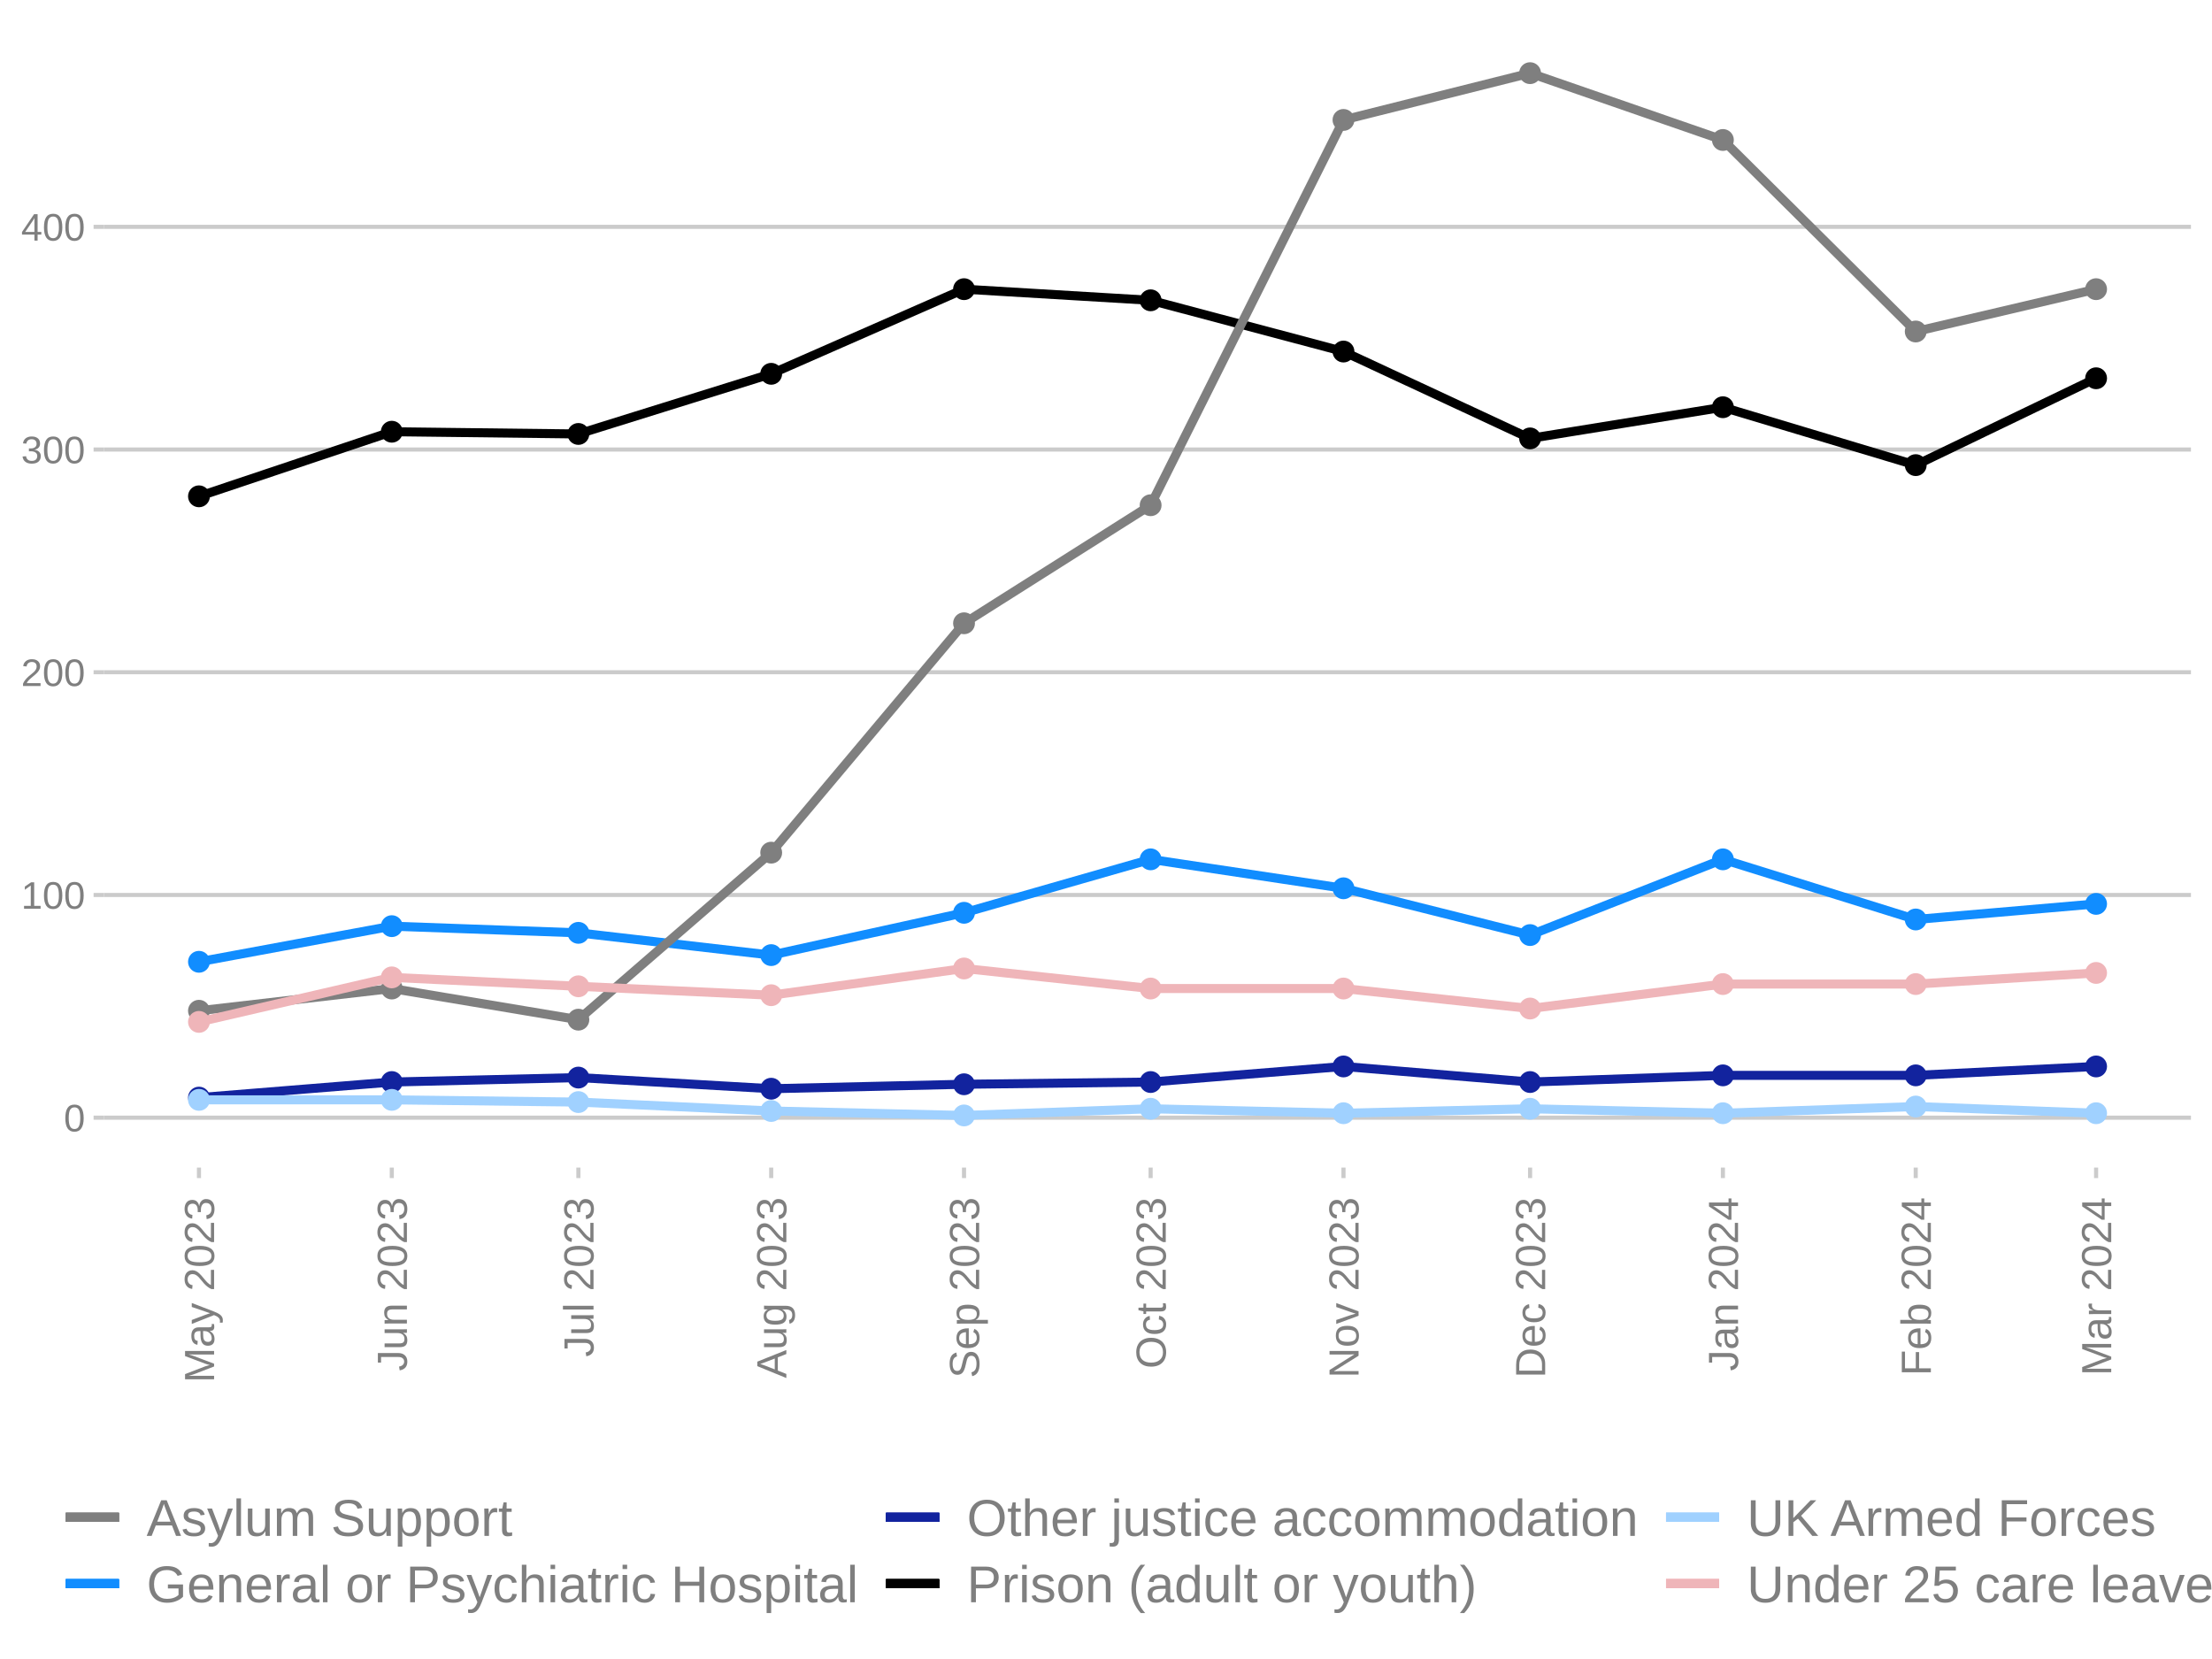
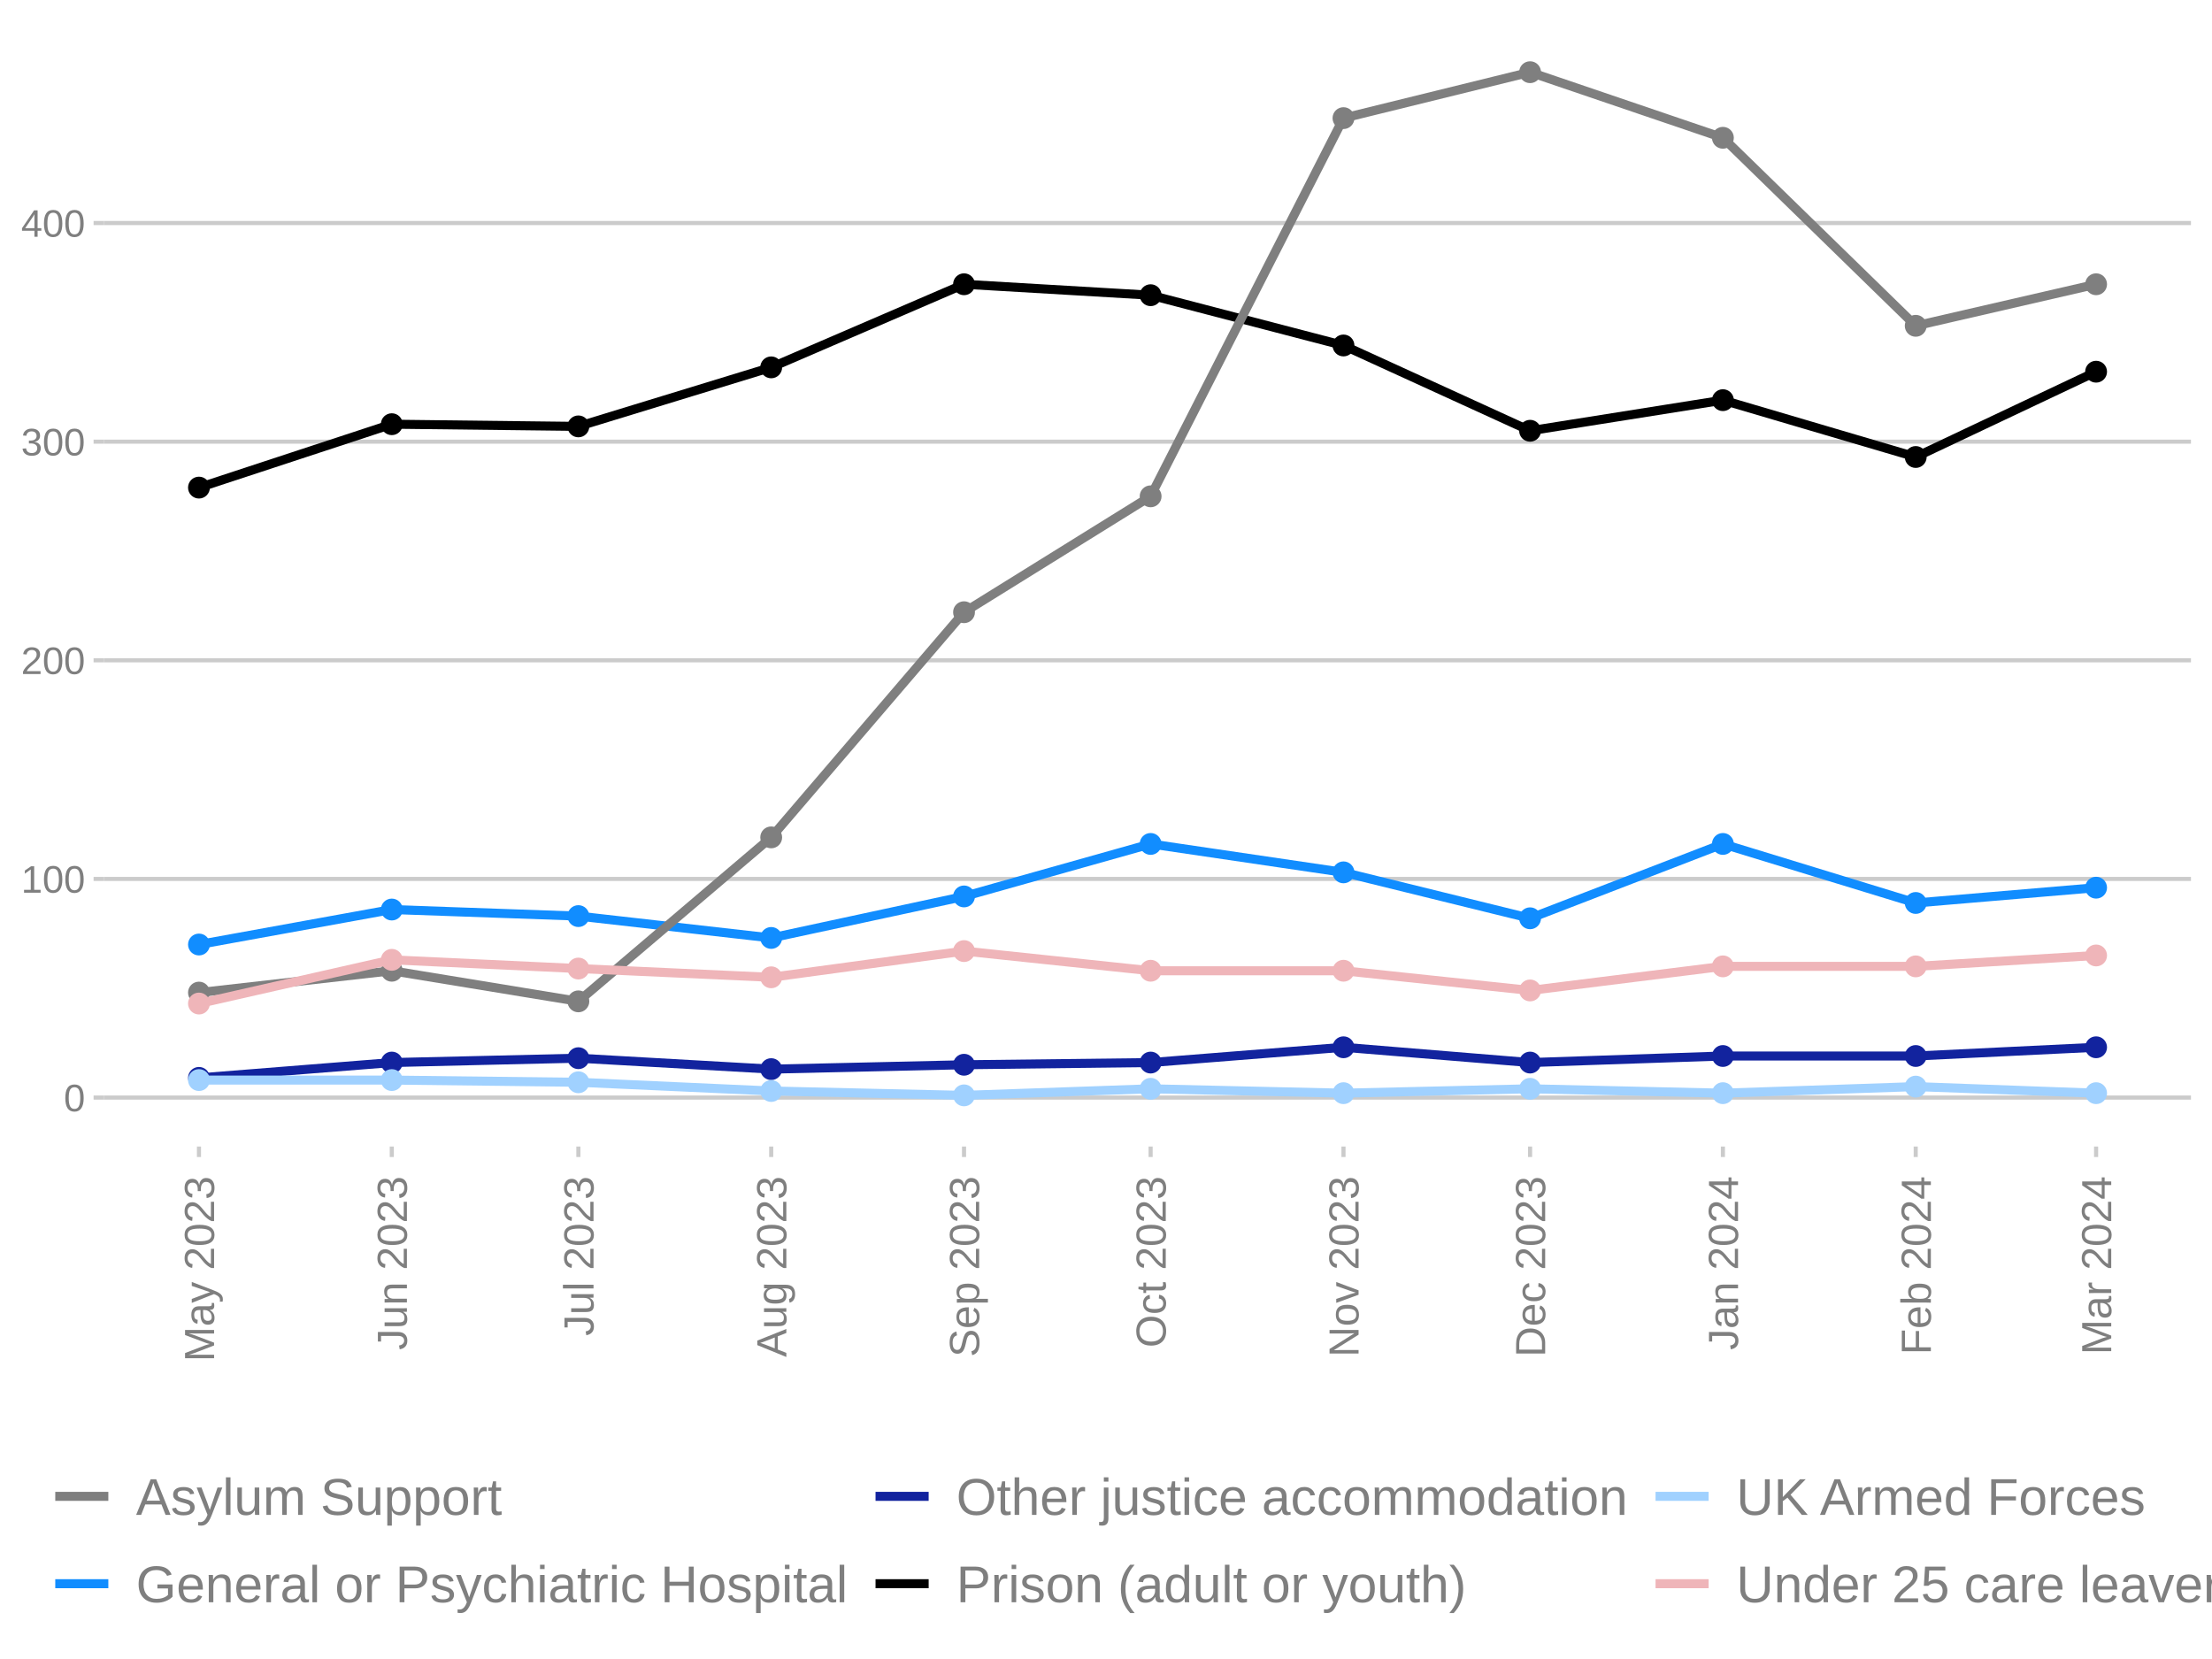
<svg xmlns="http://www.w3.org/2000/svg" class="svglite" width="576.00pt" height="432.00pt" viewBox="0 0 576.00 432.00">
  <defs>
    <style type="text/css">
    .svglite line, .svglite polyline, .svglite polygon, .svglite path, .svglite rect, .svglite circle {
      fill: none;
      stroke: #000000;
      stroke-linecap: round;
      stroke-linejoin: round;
      stroke-miterlimit: 10.00;
    }
    .svglite text {
      white-space: pre;
    }
  </style>
  </defs>
  <rect width="100%" height="100%" style="stroke: none; fill: #FFFFFF;" />
  <defs>
    <clipPath id="cpMC4wMHw1NzYuMDB8MC4wMHw0MzIuMDA=">
      <rect x="0.00" y="0.00" width="576.00" height="432.00" />
    </clipPath>
  </defs>
  <g clip-path="url(#cpMC4wMHw1NzYuMDB8MC4wMHw0MzIuMDA=)">
    <rect x="0.00" y="0.00" width="576.00" height="432.00" style="stroke-width: 1.07; stroke: #FFFFFF; fill: #FFFFFF;" />
  </g>
  <defs>
-     <clipPath id="cpMjcuMTF8NTcwLjUyfDUuNDh8MzA0LjAz">
-       <rect x="27.11" y="5.48" width="543.41" height="298.55" />
+     <clipPath id="cpMjcuMTF8NTcwLjUyfDUuNDh8Mjk4LjU1">
+       <rect x="27.11" y="5.48" width="543.41" height="293.07" />
    </clipPath>
  </defs>
-   <g clip-path="url(#cpMjcuMTF8NTcwLjUyfDUuNDh8MzA0LjAz)">
-     <polyline points="27.11,291.04 570.52,291.04 " style="stroke-width: 1.07; stroke: #CBCBCB; stroke-linecap: butt;" />
-     <polyline points="27.11,233.05 570.52,233.05 " style="stroke-width: 1.07; stroke: #CBCBCB; stroke-linecap: butt;" />
-     <polyline points="27.11,175.05 570.52,175.05 " style="stroke-width: 1.07; stroke: #CBCBCB; stroke-linecap: butt;" />
-     <polyline points="27.11,117.06 570.52,117.06 " style="stroke-width: 1.07; stroke: #CBCBCB; stroke-linecap: butt;" />
-     <polyline points="27.11,59.07 570.52,59.07 " style="stroke-width: 1.07; stroke: #CBCBCB; stroke-linecap: butt;" />
-     <polyline points="51.81,129.24 102.02,112.42 150.61,113.00 200.82,97.34 251.03,75.30 299.62,78.20 349.84,91.54 398.43,114.16 448.64,106.04 498.85,121.12 545.82,98.50 " style="stroke-width: 2.35; stroke-linecap: butt;" />
-     <circle cx="51.81" cy="129.24" r="2.49" style="stroke-width: 0.71; fill: #000000;" />
-     <circle cx="102.02" cy="112.42" r="2.49" style="stroke-width: 0.71; fill: #000000;" />
-     <circle cx="150.61" cy="113.00" r="2.49" style="stroke-width: 0.71; fill: #000000;" />
-     <circle cx="200.82" cy="97.34" r="2.49" style="stroke-width: 0.71; fill: #000000;" />
-     <circle cx="251.03" cy="75.30" r="2.49" style="stroke-width: 0.71; fill: #000000;" />
-     <circle cx="299.62" cy="78.20" r="2.49" style="stroke-width: 0.71; fill: #000000;" />
-     <circle cx="349.84" cy="91.54" r="2.49" style="stroke-width: 0.71; fill: #000000;" />
-     <circle cx="398.43" cy="114.16" r="2.49" style="stroke-width: 0.71; fill: #000000;" />
-     <circle cx="448.64" cy="106.04" r="2.49" style="stroke-width: 0.71; fill: #000000;" />
-     <circle cx="498.85" cy="121.12" r="2.49" style="stroke-width: 0.71; fill: #000000;" />
-     <circle cx="545.82" cy="98.50" r="2.49" style="stroke-width: 0.71; fill: #000000;" />
-     <polyline points="51.81,285.82 102.02,281.76 150.61,280.60 200.82,283.50 251.03,282.34 299.62,281.76 349.84,277.70 398.43,281.76 448.64,280.02 498.85,280.02 545.82,277.70 " style="stroke-width: 2.35; stroke: #12239E; stroke-linecap: butt;" />
-     <circle cx="51.81" cy="285.82" r="2.49" style="stroke-width: 0.71; stroke: #12239E; fill: #12239E;" />
-     <circle cx="102.02" cy="281.76" r="2.49" style="stroke-width: 0.71; stroke: #12239E; fill: #12239E;" />
-     <circle cx="150.61" cy="280.60" r="2.49" style="stroke-width: 0.71; stroke: #12239E; fill: #12239E;" />
-     <circle cx="200.82" cy="283.50" r="2.49" style="stroke-width: 0.71; stroke: #12239E; fill: #12239E;" />
-     <circle cx="251.03" cy="282.34" r="2.49" style="stroke-width: 0.71; stroke: #12239E; fill: #12239E;" />
-     <circle cx="299.62" cy="281.76" r="2.49" style="stroke-width: 0.71; stroke: #12239E; fill: #12239E;" />
-     <circle cx="349.84" cy="277.70" r="2.49" style="stroke-width: 0.71; stroke: #12239E; fill: #12239E;" />
-     <circle cx="398.43" cy="281.76" r="2.49" style="stroke-width: 0.71; stroke: #12239E; fill: #12239E;" />
-     <circle cx="448.64" cy="280.02" r="2.49" style="stroke-width: 0.71; stroke: #12239E; fill: #12239E;" />
-     <circle cx="498.85" cy="280.02" r="2.49" style="stroke-width: 0.71; stroke: #12239E; fill: #12239E;" />
-     <circle cx="545.82" cy="277.70" r="2.49" style="stroke-width: 0.71; stroke: #12239E; fill: #12239E;" />
-     <polyline points="51.81,250.45 102.02,241.17 150.61,242.91 200.82,248.71 251.03,237.69 299.62,223.77 349.84,231.31 398.43,243.49 448.64,223.77 498.85,239.43 545.82,235.37 " style="stroke-width: 2.35; stroke: #118DFF; stroke-linecap: butt;" />
-     <circle cx="51.81" cy="250.45" r="2.49" style="stroke-width: 0.71; stroke: #118DFF; fill: #118DFF;" />
-     <circle cx="102.02" cy="241.17" r="2.49" style="stroke-width: 0.71; stroke: #118DFF; fill: #118DFF;" />
-     <circle cx="150.61" cy="242.91" r="2.49" style="stroke-width: 0.71; stroke: #118DFF; fill: #118DFF;" />
-     <circle cx="200.82" cy="248.71" r="2.49" style="stroke-width: 0.71; stroke: #118DFF; fill: #118DFF;" />
-     <circle cx="251.03" cy="237.69" r="2.49" style="stroke-width: 0.71; stroke: #118DFF; fill: #118DFF;" />
-     <circle cx="299.62" cy="223.77" r="2.49" style="stroke-width: 0.71; stroke: #118DFF; fill: #118DFF;" />
-     <circle cx="349.84" cy="231.31" r="2.49" style="stroke-width: 0.71; stroke: #118DFF; fill: #118DFF;" />
-     <circle cx="398.43" cy="243.49" r="2.49" style="stroke-width: 0.71; stroke: #118DFF; fill: #118DFF;" />
-     <circle cx="448.64" cy="223.77" r="2.49" style="stroke-width: 0.71; stroke: #118DFF; fill: #118DFF;" />
-     <circle cx="498.85" cy="239.43" r="2.49" style="stroke-width: 0.71; stroke: #118DFF; fill: #118DFF;" />
-     <circle cx="545.82" cy="235.37" r="2.49" style="stroke-width: 0.71; stroke: #118DFF; fill: #118DFF;" />
-     <polyline points="51.81,286.40 102.02,286.40 150.61,286.98 200.82,289.30 251.03,290.46 299.62,288.72 349.84,289.88 398.43,288.72 448.64,289.88 498.85,288.14 545.82,289.88 " style="stroke-width: 2.35; stroke: #A0D1FF; stroke-linecap: butt;" />
-     <circle cx="51.81" cy="286.40" r="2.49" style="stroke-width: 0.71; stroke: #A0D1FF; fill: #A0D1FF;" />
-     <circle cx="102.02" cy="286.40" r="2.49" style="stroke-width: 0.71; stroke: #A0D1FF; fill: #A0D1FF;" />
-     <circle cx="150.61" cy="286.98" r="2.49" style="stroke-width: 0.71; stroke: #A0D1FF; fill: #A0D1FF;" />
-     <circle cx="200.82" cy="289.30" r="2.49" style="stroke-width: 0.71; stroke: #A0D1FF; fill: #A0D1FF;" />
-     <circle cx="251.03" cy="290.46" r="2.49" style="stroke-width: 0.71; stroke: #A0D1FF; fill: #A0D1FF;" />
-     <circle cx="299.62" cy="288.72" r="2.49" style="stroke-width: 0.71; stroke: #A0D1FF; fill: #A0D1FF;" />
-     <circle cx="349.84" cy="289.88" r="2.49" style="stroke-width: 0.71; stroke: #A0D1FF; fill: #A0D1FF;" />
-     <circle cx="398.43" cy="288.72" r="2.49" style="stroke-width: 0.71; stroke: #A0D1FF; fill: #A0D1FF;" />
-     <circle cx="448.64" cy="289.88" r="2.49" style="stroke-width: 0.71; stroke: #A0D1FF; fill: #A0D1FF;" />
-     <circle cx="498.85" cy="288.14" r="2.49" style="stroke-width: 0.71; stroke: #A0D1FF; fill: #A0D1FF;" />
-     <circle cx="545.82" cy="289.88" r="2.49" style="stroke-width: 0.71; stroke: #A0D1FF; fill: #A0D1FF;" />
-     <polyline points="51.81,263.20 102.02,257.41 150.61,265.52 200.82,222.03 251.03,162.30 299.62,131.56 349.84,31.23 398.43,19.05 448.64,36.45 498.85,86.32 545.82,75.30 " style="stroke-width: 2.35; stroke: #7F7F7F; stroke-linecap: butt;" />
-     <circle cx="51.81" cy="263.20" r="2.49" style="stroke-width: 0.71; stroke: #7F7F7F; fill: #7F7F7F;" />
-     <circle cx="102.02" cy="257.41" r="2.49" style="stroke-width: 0.71; stroke: #7F7F7F; fill: #7F7F7F;" />
-     <circle cx="150.61" cy="265.52" r="2.49" style="stroke-width: 0.71; stroke: #7F7F7F; fill: #7F7F7F;" />
-     <circle cx="200.82" cy="222.03" r="2.49" style="stroke-width: 0.71; stroke: #7F7F7F; fill: #7F7F7F;" />
-     <circle cx="251.03" cy="162.30" r="2.49" style="stroke-width: 0.71; stroke: #7F7F7F; fill: #7F7F7F;" />
-     <circle cx="299.62" cy="131.56" r="2.49" style="stroke-width: 0.71; stroke: #7F7F7F; fill: #7F7F7F;" />
-     <circle cx="349.84" cy="31.23" r="2.49" style="stroke-width: 0.71; stroke: #7F7F7F; fill: #7F7F7F;" />
-     <circle cx="398.43" cy="19.05" r="2.49" style="stroke-width: 0.71; stroke: #7F7F7F; fill: #7F7F7F;" />
-     <circle cx="448.64" cy="36.45" r="2.49" style="stroke-width: 0.71; stroke: #7F7F7F; fill: #7F7F7F;" />
-     <circle cx="498.85" cy="86.32" r="2.49" style="stroke-width: 0.71; stroke: #7F7F7F; fill: #7F7F7F;" />
-     <circle cx="545.82" cy="75.30" r="2.49" style="stroke-width: 0.71; stroke: #7F7F7F; fill: #7F7F7F;" />
-     <polyline points="51.81,266.10 102.02,254.51 150.61,256.83 200.82,259.15 251.03,252.19 299.62,257.41 349.84,257.41 398.43,262.62 448.64,256.25 498.85,256.25 545.82,253.35 " style="stroke-width: 2.35; stroke: #EFB5B9; stroke-linecap: butt;" />
-     <circle cx="51.81" cy="266.10" r="2.49" style="stroke-width: 0.71; stroke: #EFB5B9; fill: #EFB5B9;" />
-     <circle cx="102.02" cy="254.51" r="2.49" style="stroke-width: 0.71; stroke: #EFB5B9; fill: #EFB5B9;" />
-     <circle cx="150.61" cy="256.83" r="2.49" style="stroke-width: 0.71; stroke: #EFB5B9; fill: #EFB5B9;" />
-     <circle cx="200.82" cy="259.15" r="2.49" style="stroke-width: 0.71; stroke: #EFB5B9; fill: #EFB5B9;" />
-     <circle cx="251.03" cy="252.19" r="2.49" style="stroke-width: 0.71; stroke: #EFB5B9; fill: #EFB5B9;" />
-     <circle cx="299.62" cy="257.41" r="2.49" style="stroke-width: 0.71; stroke: #EFB5B9; fill: #EFB5B9;" />
-     <circle cx="349.84" cy="257.41" r="2.49" style="stroke-width: 0.71; stroke: #EFB5B9; fill: #EFB5B9;" />
-     <circle cx="398.43" cy="262.62" r="2.49" style="stroke-width: 0.71; stroke: #EFB5B9; fill: #EFB5B9;" />
-     <circle cx="448.64" cy="256.25" r="2.49" style="stroke-width: 0.71; stroke: #EFB5B9; fill: #EFB5B9;" />
-     <circle cx="498.85" cy="256.25" r="2.49" style="stroke-width: 0.71; stroke: #EFB5B9; fill: #EFB5B9;" />
-     <circle cx="545.82" cy="253.35" r="2.49" style="stroke-width: 0.71; stroke: #EFB5B9; fill: #EFB5B9;" />
+   <g clip-path="url(#cpMjcuMTF8NTcwLjUyfDUuNDh8Mjk4LjU1)">
+     <polyline points="27.11,285.80 570.52,285.80 " style="stroke-width: 1.07; stroke: #CBCBCB; stroke-linecap: butt;" />
+     <polyline points="27.11,228.87 570.52,228.87 " style="stroke-width: 1.07; stroke: #CBCBCB; stroke-linecap: butt;" />
+     <polyline points="27.11,171.94 570.52,171.94 " style="stroke-width: 1.07; stroke: #CBCBCB; stroke-linecap: butt;" />
+     <polyline points="27.11,115.01 570.52,115.01 " style="stroke-width: 1.07; stroke: #CBCBCB; stroke-linecap: butt;" />
+     <polyline points="27.11,58.08 570.52,58.08 " style="stroke-width: 1.07; stroke: #CBCBCB; stroke-linecap: butt;" />
+     <polyline points="51.81,126.97 102.02,110.46 150.61,111.03 200.82,95.66 251.03,74.02 299.62,76.87 349.84,89.96 398.43,112.17 448.64,104.20 498.85,119.00 545.82,96.79 " style="stroke-width: 2.35; stroke-linecap: butt;" />
+     <circle cx="51.81" cy="126.97" r="2.49" style="stroke-width: 0.71; fill: #000000;" />
+     <circle cx="102.02" cy="110.46" r="2.49" style="stroke-width: 0.71; fill: #000000;" />
+     <circle cx="150.61" cy="111.03" r="2.49" style="stroke-width: 0.71; fill: #000000;" />
+     <circle cx="200.82" cy="95.66" r="2.49" style="stroke-width: 0.71; fill: #000000;" />
+     <circle cx="251.03" cy="74.02" r="2.49" style="stroke-width: 0.71; fill: #000000;" />
+     <circle cx="299.62" cy="76.87" r="2.49" style="stroke-width: 0.71; fill: #000000;" />
+     <circle cx="349.84" cy="89.96" r="2.49" style="stroke-width: 0.71; fill: #000000;" />
+     <circle cx="398.43" cy="112.17" r="2.49" style="stroke-width: 0.71; fill: #000000;" />
+     <circle cx="448.64" cy="104.20" r="2.49" style="stroke-width: 0.71; fill: #000000;" />
+     <circle cx="498.85" cy="119.00" r="2.49" style="stroke-width: 0.71; fill: #000000;" />
+     <circle cx="545.82" cy="96.79" r="2.49" style="stroke-width: 0.71; fill: #000000;" />
+     <polyline points="51.81,280.68 102.02,276.69 150.61,275.55 200.82,278.40 251.03,277.26 299.62,276.69 349.84,272.71 398.43,276.69 448.64,274.98 498.85,274.98 545.82,272.71 " style="stroke-width: 2.35; stroke: #12239E; stroke-linecap: butt;" />
+     <circle cx="51.81" cy="280.68" r="2.49" style="stroke-width: 0.71; stroke: #12239E; fill: #12239E;" />
+     <circle cx="102.02" cy="276.69" r="2.49" style="stroke-width: 0.71; stroke: #12239E; fill: #12239E;" />
+     <circle cx="150.61" cy="275.55" r="2.49" style="stroke-width: 0.71; stroke: #12239E; fill: #12239E;" />
+     <circle cx="200.82" cy="278.40" r="2.49" style="stroke-width: 0.71; stroke: #12239E; fill: #12239E;" />
+     <circle cx="251.03" cy="277.26" r="2.49" style="stroke-width: 0.71; stroke: #12239E; fill: #12239E;" />
+     <circle cx="299.62" cy="276.69" r="2.49" style="stroke-width: 0.71; stroke: #12239E; fill: #12239E;" />
+     <circle cx="349.84" cy="272.71" r="2.49" style="stroke-width: 0.71; stroke: #12239E; fill: #12239E;" />
+     <circle cx="398.43" cy="276.69" r="2.49" style="stroke-width: 0.71; stroke: #12239E; fill: #12239E;" />
+     <circle cx="448.64" cy="274.98" r="2.49" style="stroke-width: 0.71; stroke: #12239E; fill: #12239E;" />
+     <circle cx="498.85" cy="274.98" r="2.49" style="stroke-width: 0.71; stroke: #12239E; fill: #12239E;" />
+     <circle cx="545.82" cy="272.71" r="2.49" style="stroke-width: 0.71; stroke: #12239E; fill: #12239E;" />
+     <polyline points="51.81,245.95 102.02,236.84 150.61,238.55 200.82,244.24 251.03,233.43 299.62,219.76 349.84,227.16 398.43,239.12 448.64,219.76 498.85,235.13 545.82,231.15 " style="stroke-width: 2.35; stroke: #118DFF; stroke-linecap: butt;" />
+     <circle cx="51.81" cy="245.95" r="2.49" style="stroke-width: 0.71; stroke: #118DFF; fill: #118DFF;" />
+     <circle cx="102.02" cy="236.84" r="2.49" style="stroke-width: 0.71; stroke: #118DFF; fill: #118DFF;" />
+     <circle cx="150.61" cy="238.55" r="2.49" style="stroke-width: 0.71; stroke: #118DFF; fill: #118DFF;" />
+     <circle cx="200.82" cy="244.24" r="2.49" style="stroke-width: 0.71; stroke: #118DFF; fill: #118DFF;" />
+     <circle cx="251.03" cy="233.43" r="2.49" style="stroke-width: 0.71; stroke: #118DFF; fill: #118DFF;" />
+     <circle cx="299.62" cy="219.76" r="2.49" style="stroke-width: 0.71; stroke: #118DFF; fill: #118DFF;" />
+     <circle cx="349.84" cy="227.16" r="2.49" style="stroke-width: 0.71; stroke: #118DFF; fill: #118DFF;" />
+     <circle cx="398.43" cy="239.12" r="2.49" style="stroke-width: 0.71; stroke: #118DFF; fill: #118DFF;" />
+     <circle cx="448.64" cy="219.76" r="2.49" style="stroke-width: 0.71; stroke: #118DFF; fill: #118DFF;" />
+     <circle cx="498.85" cy="235.13" r="2.49" style="stroke-width: 0.71; stroke: #118DFF; fill: #118DFF;" />
+     <circle cx="545.82" cy="231.15" r="2.49" style="stroke-width: 0.71; stroke: #118DFF; fill: #118DFF;" />
+     <polyline points="51.81,281.25 102.02,281.25 150.61,281.82 200.82,284.09 251.03,285.23 299.62,283.52 349.84,284.66 398.43,283.52 448.64,284.66 498.85,282.95 545.82,284.66 " style="stroke-width: 2.35; stroke: #A0D1FF; stroke-linecap: butt;" />
+     <circle cx="51.81" cy="281.25" r="2.49" style="stroke-width: 0.71; stroke: #A0D1FF; fill: #A0D1FF;" />
+     <circle cx="102.02" cy="281.25" r="2.49" style="stroke-width: 0.71; stroke: #A0D1FF; fill: #A0D1FF;" />
+     <circle cx="150.61" cy="281.82" r="2.49" style="stroke-width: 0.71; stroke: #A0D1FF; fill: #A0D1FF;" />
+     <circle cx="200.82" cy="284.09" r="2.49" style="stroke-width: 0.71; stroke: #A0D1FF; fill: #A0D1FF;" />
+     <circle cx="251.03" cy="285.23" r="2.49" style="stroke-width: 0.71; stroke: #A0D1FF; fill: #A0D1FF;" />
+     <circle cx="299.62" cy="283.52" r="2.49" style="stroke-width: 0.71; stroke: #A0D1FF; fill: #A0D1FF;" />
+     <circle cx="349.84" cy="284.66" r="2.49" style="stroke-width: 0.71; stroke: #A0D1FF; fill: #A0D1FF;" />
+     <circle cx="398.43" cy="283.52" r="2.49" style="stroke-width: 0.71; stroke: #A0D1FF; fill: #A0D1FF;" />
+     <circle cx="448.64" cy="284.66" r="2.49" style="stroke-width: 0.71; stroke: #A0D1FF; fill: #A0D1FF;" />
+     <circle cx="498.85" cy="282.95" r="2.49" style="stroke-width: 0.71; stroke: #A0D1FF; fill: #A0D1FF;" />
+     <circle cx="545.82" cy="284.66" r="2.49" style="stroke-width: 0.71; stroke: #A0D1FF; fill: #A0D1FF;" />
+     <polyline points="51.81,258.47 102.02,252.78 150.61,260.75 200.82,218.05 251.03,159.42 299.62,129.24 349.84,30.76 398.43,18.80 448.64,35.88 498.85,84.84 545.82,74.02 " style="stroke-width: 2.35; stroke: #7F7F7F; stroke-linecap: butt;" />
+     <circle cx="51.81" cy="258.47" r="2.49" style="stroke-width: 0.71; stroke: #7F7F7F; fill: #7F7F7F;" />
+     <circle cx="102.02" cy="252.78" r="2.49" style="stroke-width: 0.71; stroke: #7F7F7F; fill: #7F7F7F;" />
+     <circle cx="150.61" cy="260.75" r="2.49" style="stroke-width: 0.71; stroke: #7F7F7F; fill: #7F7F7F;" />
+     <circle cx="200.82" cy="218.05" r="2.49" style="stroke-width: 0.71; stroke: #7F7F7F; fill: #7F7F7F;" />
+     <circle cx="251.03" cy="159.42" r="2.49" style="stroke-width: 0.71; stroke: #7F7F7F; fill: #7F7F7F;" />
+     <circle cx="299.62" cy="129.24" r="2.49" style="stroke-width: 0.71; stroke: #7F7F7F; fill: #7F7F7F;" />
+     <circle cx="349.84" cy="30.76" r="2.49" style="stroke-width: 0.71; stroke: #7F7F7F; fill: #7F7F7F;" />
+     <circle cx="398.43" cy="18.80" r="2.49" style="stroke-width: 0.71; stroke: #7F7F7F; fill: #7F7F7F;" />
+     <circle cx="448.64" cy="35.88" r="2.49" style="stroke-width: 0.71; stroke: #7F7F7F; fill: #7F7F7F;" />
+     <circle cx="498.85" cy="84.84" r="2.49" style="stroke-width: 0.71; stroke: #7F7F7F; fill: #7F7F7F;" />
+     <circle cx="545.82" cy="74.02" r="2.49" style="stroke-width: 0.71; stroke: #7F7F7F; fill: #7F7F7F;" />
+     <polyline points="51.81,261.32 102.02,249.94 150.61,252.21 200.82,254.49 251.03,247.66 299.62,252.78 349.84,252.78 398.43,257.91 448.64,251.64 498.85,251.64 545.82,248.80 " style="stroke-width: 2.35; stroke: #EFB5B9; stroke-linecap: butt;" />
+     <circle cx="51.81" cy="261.32" r="2.49" style="stroke-width: 0.71; stroke: #EFB5B9; fill: #EFB5B9;" />
+     <circle cx="102.02" cy="249.94" r="2.49" style="stroke-width: 0.71; stroke: #EFB5B9; fill: #EFB5B9;" />
+     <circle cx="150.61" cy="252.21" r="2.49" style="stroke-width: 0.71; stroke: #EFB5B9; fill: #EFB5B9;" />
+     <circle cx="200.82" cy="254.49" r="2.49" style="stroke-width: 0.71; stroke: #EFB5B9; fill: #EFB5B9;" />
+     <circle cx="251.03" cy="247.66" r="2.49" style="stroke-width: 0.71; stroke: #EFB5B9; fill: #EFB5B9;" />
+     <circle cx="299.62" cy="252.78" r="2.49" style="stroke-width: 0.71; stroke: #EFB5B9; fill: #EFB5B9;" />
+     <circle cx="349.84" cy="252.78" r="2.49" style="stroke-width: 0.71; stroke: #EFB5B9; fill: #EFB5B9;" />
+     <circle cx="398.43" cy="257.91" r="2.49" style="stroke-width: 0.71; stroke: #EFB5B9; fill: #EFB5B9;" />
+     <circle cx="448.64" cy="251.64" r="2.49" style="stroke-width: 0.71; stroke: #EFB5B9; fill: #EFB5B9;" />
+     <circle cx="498.85" cy="251.64" r="2.49" style="stroke-width: 0.71; stroke: #EFB5B9; fill: #EFB5B9;" />
+     <circle cx="545.82" cy="248.80" r="2.49" style="stroke-width: 0.71; stroke: #EFB5B9; fill: #EFB5B9;" />
  </g>
  <g clip-path="url(#cpMC4wMHw1NzYuMDB8MC4wMHw0MzIuMDA=)">
-     <text x="22.18" y="294.62" text-anchor="end" style="font-size: 10.00px;fill: #7F7F7F; font-family: &quot;Arial&quot;;" textLength="5.57px" lengthAdjust="spacingAndGlyphs">0</text>
-     <text x="22.18" y="236.63" text-anchor="end" style="font-size: 10.00px;fill: #7F7F7F; font-family: &quot;Arial&quot;;" textLength="16.70px" lengthAdjust="spacingAndGlyphs">100</text>
-     <text x="22.18" y="178.64" text-anchor="end" style="font-size: 10.00px;fill: #7F7F7F; font-family: &quot;Arial&quot;;" textLength="16.70px" lengthAdjust="spacingAndGlyphs">200</text>
-     <text x="22.18" y="120.64" text-anchor="end" style="font-size: 10.00px;fill: #7F7F7F; font-family: &quot;Arial&quot;;" textLength="16.70px" lengthAdjust="spacingAndGlyphs">300</text>
-     <text x="22.18" y="62.65" text-anchor="end" style="font-size: 10.00px;fill: #7F7F7F; font-family: &quot;Arial&quot;;" textLength="16.70px" lengthAdjust="spacingAndGlyphs">400</text>
-     <polyline points="24.37,291.04 27.11,291.04 " style="stroke-width: 1.07; stroke: #CBCBCB; stroke-linecap: butt;" />
-     <polyline points="24.37,233.05 27.11,233.05 " style="stroke-width: 1.07; stroke: #CBCBCB; stroke-linecap: butt;" />
-     <polyline points="24.37,175.05 27.11,175.05 " style="stroke-width: 1.07; stroke: #CBCBCB; stroke-linecap: butt;" />
-     <polyline points="24.37,117.06 27.11,117.06 " style="stroke-width: 1.07; stroke: #CBCBCB; stroke-linecap: butt;" />
-     <polyline points="24.37,59.07 27.11,59.07 " style="stroke-width: 1.07; stroke: #CBCBCB; stroke-linecap: butt;" />
-     <polyline points="51.81,306.77 51.81,304.03 " style="stroke-width: 1.07; stroke: #CBCBCB; stroke-linecap: butt;" />
-     <polyline points="102.02,306.77 102.02,304.03 " style="stroke-width: 1.07; stroke: #CBCBCB; stroke-linecap: butt;" />
-     <polyline points="150.61,306.77 150.61,304.03 " style="stroke-width: 1.07; stroke: #CBCBCB; stroke-linecap: butt;" />
-     <polyline points="200.82,306.77 200.82,304.03 " style="stroke-width: 1.07; stroke: #CBCBCB; stroke-linecap: butt;" />
-     <polyline points="251.03,306.77 251.03,304.03 " style="stroke-width: 1.07; stroke: #CBCBCB; stroke-linecap: butt;" />
-     <polyline points="299.62,306.77 299.62,304.03 " style="stroke-width: 1.07; stroke: #CBCBCB; stroke-linecap: butt;" />
-     <polyline points="349.84,306.77 349.84,304.03 " style="stroke-width: 1.07; stroke: #CBCBCB; stroke-linecap: butt;" />
-     <polyline points="398.43,306.77 398.43,304.03 " style="stroke-width: 1.07; stroke: #CBCBCB; stroke-linecap: butt;" />
-     <polyline points="448.64,306.77 448.64,304.03 " style="stroke-width: 1.07; stroke: #CBCBCB; stroke-linecap: butt;" />
-     <polyline points="498.85,306.77 498.85,304.03 " style="stroke-width: 1.07; stroke: #CBCBCB; stroke-linecap: butt;" />
-     <polyline points="545.82,306.77 545.82,304.03 " style="stroke-width: 1.07; stroke: #CBCBCB; stroke-linecap: butt;" />
-     <text transform="translate(55.75,311.75) rotate(-90)" text-anchor="end" style="font-size: 11.00px;fill: #7F7F7F; font-family: &quot;Arial&quot;;" textLength="48.33px" lengthAdjust="spacingAndGlyphs">May 2023</text>
-     <text transform="translate(105.96,311.75) rotate(-90)" text-anchor="end" style="font-size: 11.00px;fill: #7F7F7F; font-family: &quot;Arial&quot;;" textLength="45.28px" lengthAdjust="spacingAndGlyphs">Jun 2023</text>
-     <text transform="translate(154.55,311.75) rotate(-90)" text-anchor="end" style="font-size: 11.00px;fill: #7F7F7F; font-family: &quot;Arial&quot;;" textLength="41.60px" lengthAdjust="spacingAndGlyphs">Jul 2023</text>
-     <text transform="translate(204.76,311.75) rotate(-90)" text-anchor="end" style="font-size: 11.00px;fill: #7F7F7F; font-family: &quot;Arial&quot;;" textLength="47.12px" lengthAdjust="spacingAndGlyphs">Aug 2023</text>
-     <text transform="translate(254.97,311.75) rotate(-90)" text-anchor="end" style="font-size: 11.00px;fill: #7F7F7F; font-family: &quot;Arial&quot;;" textLength="47.12px" lengthAdjust="spacingAndGlyphs">Sep 2023</text>
-     <text transform="translate(303.56,311.75) rotate(-90)" text-anchor="end" style="font-size: 11.00px;fill: #7F7F7F; font-family: &quot;Arial&quot;;" textLength="44.66px" lengthAdjust="spacingAndGlyphs">Oct 2023</text>
-     <text transform="translate(353.77,311.75) rotate(-90)" text-anchor="end" style="font-size: 11.00px;fill: #7F7F7F; font-family: &quot;Arial&quot;;" textLength="47.10px" lengthAdjust="spacingAndGlyphs">Nov 2023</text>
-     <text transform="translate(402.36,311.75) rotate(-90)" text-anchor="end" style="font-size: 11.00px;fill: #7F7F7F; font-family: &quot;Arial&quot;;" textLength="47.10px" lengthAdjust="spacingAndGlyphs">Dec 2023</text>
-     <text transform="translate(452.58,311.75) rotate(-90)" text-anchor="end" style="font-size: 11.00px;fill: #7F7F7F; font-family: &quot;Arial&quot;;" textLength="45.28px" lengthAdjust="spacingAndGlyphs">Jan 2024</text>
-     <text transform="translate(502.79,311.75) rotate(-90)" text-anchor="end" style="font-size: 11.00px;fill: #7F7F7F; font-family: &quot;Arial&quot;;" textLength="46.50px" lengthAdjust="spacingAndGlyphs">Feb 2024</text>
-     <text transform="translate(549.76,311.75) rotate(-90)" text-anchor="end" style="font-size: 11.00px;fill: #7F7F7F; font-family: &quot;Arial&quot;;" textLength="46.49px" lengthAdjust="spacingAndGlyphs">Mar 2024</text>
-     <line x1="17.13" y1="395.12" x2="30.95" y2="395.12" style="stroke-width: 2.35; stroke: #7F7F7F; stroke-linecap: butt;" />
-     <line x1="17.13" y1="395.12" x2="30.95" y2="395.12" style="stroke-width: 2.35; stroke: #7F7F7F; stroke-linecap: butt;" />
-     <line x1="17.13" y1="395.12" x2="30.95" y2="395.12" style="stroke-width: 2.35; stroke: #7F7F7F; stroke-linecap: butt;" />
-     <line x1="17.13" y1="395.12" x2="30.95" y2="395.12" style="stroke-width: 2.35; stroke: #7F7F7F; stroke-linecap: butt;" />
-     <line x1="17.13" y1="395.12" x2="30.95" y2="395.12" style="stroke-width: 2.35; stroke: #7F7F7F; stroke-linecap: butt;" />
-     <line x1="17.13" y1="395.12" x2="30.95" y2="395.12" style="stroke-width: 2.35; stroke: #7F7F7F; stroke-linecap: butt;" />
-     <line x1="17.13" y1="412.40" x2="30.95" y2="412.40" style="stroke-width: 2.35; stroke: #118DFF; stroke-linecap: butt;" />
-     <line x1="17.13" y1="412.40" x2="30.95" y2="412.40" style="stroke-width: 2.35; stroke: #118DFF; stroke-linecap: butt;" />
-     <line x1="17.13" y1="412.40" x2="30.95" y2="412.40" style="stroke-width: 2.35; stroke: #118DFF; stroke-linecap: butt;" />
-     <line x1="17.13" y1="412.40" x2="30.95" y2="412.40" style="stroke-width: 2.35; stroke: #118DFF; stroke-linecap: butt;" />
-     <line x1="17.13" y1="412.40" x2="30.95" y2="412.40" style="stroke-width: 2.35; stroke: #118DFF; stroke-linecap: butt;" />
-     <line x1="17.13" y1="412.40" x2="30.95" y2="412.40" style="stroke-width: 2.35; stroke: #118DFF; stroke-linecap: butt;" />
-     <line x1="230.73" y1="395.12" x2="244.55" y2="395.12" style="stroke-width: 2.35; stroke: #12239E; stroke-linecap: butt;" />
-     <line x1="230.73" y1="395.12" x2="244.55" y2="395.12" style="stroke-width: 2.35; stroke: #12239E; stroke-linecap: butt;" />
-     <line x1="230.73" y1="395.12" x2="244.55" y2="395.12" style="stroke-width: 2.35; stroke: #12239E; stroke-linecap: butt;" />
-     <line x1="230.73" y1="395.12" x2="244.55" y2="395.12" style="stroke-width: 2.35; stroke: #12239E; stroke-linecap: butt;" />
-     <line x1="230.73" y1="395.12" x2="244.55" y2="395.12" style="stroke-width: 2.35; stroke: #12239E; stroke-linecap: butt;" />
-     <line x1="230.73" y1="395.12" x2="244.55" y2="395.12" style="stroke-width: 2.35; stroke: #12239E; stroke-linecap: butt;" />
-     <line x1="230.73" y1="412.40" x2="244.55" y2="412.40" style="stroke-width: 2.35; stroke-linecap: butt;" />
-     <line x1="230.73" y1="412.40" x2="244.55" y2="412.40" style="stroke-width: 2.35; stroke-linecap: butt;" />
-     <line x1="230.73" y1="412.40" x2="244.55" y2="412.40" style="stroke-width: 2.35; stroke-linecap: butt;" />
-     <line x1="230.73" y1="412.40" x2="244.55" y2="412.40" style="stroke-width: 2.35; stroke-linecap: butt;" />
-     <line x1="230.73" y1="412.40" x2="244.55" y2="412.40" style="stroke-width: 2.35; stroke-linecap: butt;" />
-     <line x1="230.73" y1="412.40" x2="244.55" y2="412.40" style="stroke-width: 2.35; stroke-linecap: butt;" />
-     <line x1="433.84" y1="395.12" x2="447.66" y2="395.12" style="stroke-width: 2.35; stroke: #A0D1FF; stroke-linecap: butt;" />
-     <line x1="433.84" y1="395.12" x2="447.66" y2="395.12" style="stroke-width: 2.35; stroke: #A0D1FF; stroke-linecap: butt;" />
-     <line x1="433.84" y1="395.12" x2="447.66" y2="395.12" style="stroke-width: 2.35; stroke: #A0D1FF; stroke-linecap: butt;" />
-     <line x1="433.84" y1="395.12" x2="447.66" y2="395.12" style="stroke-width: 2.35; stroke: #A0D1FF; stroke-linecap: butt;" />
-     <line x1="433.84" y1="395.12" x2="447.66" y2="395.12" style="stroke-width: 2.35; stroke: #A0D1FF; stroke-linecap: butt;" />
-     <line x1="433.84" y1="395.12" x2="447.66" y2="395.12" style="stroke-width: 2.35; stroke: #A0D1FF; stroke-linecap: butt;" />
-     <line x1="433.84" y1="412.40" x2="447.66" y2="412.40" style="stroke-width: 2.35; stroke: #EFB5B9; stroke-linecap: butt;" />
-     <line x1="433.84" y1="412.40" x2="447.66" y2="412.40" style="stroke-width: 2.35; stroke: #EFB5B9; stroke-linecap: butt;" />
-     <line x1="433.84" y1="412.40" x2="447.66" y2="412.40" style="stroke-width: 2.35; stroke: #EFB5B9; stroke-linecap: butt;" />
-     <line x1="433.84" y1="412.40" x2="447.66" y2="412.40" style="stroke-width: 2.35; stroke: #EFB5B9; stroke-linecap: butt;" />
-     <line x1="433.84" y1="412.40" x2="447.66" y2="412.40" style="stroke-width: 2.35; stroke: #EFB5B9; stroke-linecap: butt;" />
-     <line x1="433.84" y1="412.40" x2="447.66" y2="412.40" style="stroke-width: 2.35; stroke: #EFB5B9; stroke-linecap: butt;" />
-     <text x="38.16" y="399.95" style="font-size: 13.50px;fill: #7F7F7F; font-family: &quot;Arial&quot;;" textLength="95.31px" lengthAdjust="spacingAndGlyphs">Asylum Support</text>
-     <text x="38.16" y="417.23" style="font-size: 13.50px;fill: #7F7F7F; font-family: &quot;Arial&quot;;" textLength="185.36px" lengthAdjust="spacingAndGlyphs">General or Psychiatric Hospital</text>
-     <text x="251.76" y="399.95" style="font-size: 13.50px;fill: #7F7F7F; font-family: &quot;Arial&quot;;" textLength="174.87px" lengthAdjust="spacingAndGlyphs">Other justice accommodation</text>
-     <text x="251.76" y="417.23" style="font-size: 13.50px;fill: #7F7F7F; font-family: &quot;Arial&quot;;" textLength="132.83px" lengthAdjust="spacingAndGlyphs">Prison (adult or youth)</text>
-     <text x="454.87" y="399.95" style="font-size: 13.50px;fill: #7F7F7F; font-family: &quot;Arial&quot;;" textLength="106.55px" lengthAdjust="spacingAndGlyphs">UK Armed Forces</text>
-     <text x="454.87" y="417.23" style="font-size: 13.50px;fill: #7F7F7F; font-family: &quot;Arial&quot;;" textLength="132.84px" lengthAdjust="spacingAndGlyphs">Under 25 care leavers</text>
+     <text x="22.18" y="289.38" text-anchor="end" style="font-size: 10.00px;fill: #7F7F7F; font-family: &quot;Arial&quot;;" textLength="5.57px" lengthAdjust="spacingAndGlyphs">0</text>
+     <text x="22.18" y="232.45" text-anchor="end" style="font-size: 10.00px;fill: #7F7F7F; font-family: &quot;Arial&quot;;" textLength="16.70px" lengthAdjust="spacingAndGlyphs">100</text>
+     <text x="22.18" y="175.52" text-anchor="end" style="font-size: 10.00px;fill: #7F7F7F; font-family: &quot;Arial&quot;;" textLength="16.70px" lengthAdjust="spacingAndGlyphs">200</text>
+     <text x="22.18" y="118.59" text-anchor="end" style="font-size: 10.00px;fill: #7F7F7F; font-family: &quot;Arial&quot;;" textLength="16.70px" lengthAdjust="spacingAndGlyphs">300</text>
+     <text x="22.18" y="61.66" text-anchor="end" style="font-size: 10.00px;fill: #7F7F7F; font-family: &quot;Arial&quot;;" textLength="16.70px" lengthAdjust="spacingAndGlyphs">400</text>
+     <polyline points="24.37,285.80 27.11,285.80 " style="stroke-width: 1.07; stroke: #CBCBCB; stroke-linecap: butt;" />
+     <polyline points="24.37,228.87 27.11,228.87 " style="stroke-width: 1.07; stroke: #CBCBCB; stroke-linecap: butt;" />
+     <polyline points="24.37,171.94 27.11,171.94 " style="stroke-width: 1.07; stroke: #CBCBCB; stroke-linecap: butt;" />
+     <polyline points="24.37,115.01 27.11,115.01 " style="stroke-width: 1.07; stroke: #CBCBCB; stroke-linecap: butt;" />
+     <polyline points="24.37,58.08 27.11,58.08 " style="stroke-width: 1.07; stroke: #CBCBCB; stroke-linecap: butt;" />
+     <polyline points="51.81,301.29 51.81,298.55 " style="stroke-width: 1.07; stroke: #CBCBCB; stroke-linecap: butt;" />
+     <polyline points="102.02,301.29 102.02,298.55 " style="stroke-width: 1.07; stroke: #CBCBCB; stroke-linecap: butt;" />
+     <polyline points="150.61,301.29 150.61,298.55 " style="stroke-width: 1.07; stroke: #CBCBCB; stroke-linecap: butt;" />
+     <polyline points="200.82,301.29 200.82,298.55 " style="stroke-width: 1.07; stroke: #CBCBCB; stroke-linecap: butt;" />
+     <polyline points="251.03,301.29 251.03,298.55 " style="stroke-width: 1.07; stroke: #CBCBCB; stroke-linecap: butt;" />
+     <polyline points="299.62,301.29 299.62,298.55 " style="stroke-width: 1.07; stroke: #CBCBCB; stroke-linecap: butt;" />
+     <polyline points="349.84,301.29 349.84,298.55 " style="stroke-width: 1.07; stroke: #CBCBCB; stroke-linecap: butt;" />
+     <polyline points="398.43,301.29 398.43,298.55 " style="stroke-width: 1.07; stroke: #CBCBCB; stroke-linecap: butt;" />
+     <polyline points="448.64,301.29 448.64,298.55 " style="stroke-width: 1.07; stroke: #CBCBCB; stroke-linecap: butt;" />
+     <polyline points="498.85,301.29 498.85,298.55 " style="stroke-width: 1.07; stroke: #CBCBCB; stroke-linecap: butt;" />
+     <polyline points="545.82,301.29 545.82,298.55 " style="stroke-width: 1.07; stroke: #CBCBCB; stroke-linecap: butt;" />
+     <text transform="translate(55.75,306.27) rotate(-90)" text-anchor="end" style="font-size: 11.00px;fill: #7F7F7F; font-family: &quot;Arial&quot;;" textLength="48.33px" lengthAdjust="spacingAndGlyphs">May 2023</text>
+     <text transform="translate(105.96,306.27) rotate(-90)" text-anchor="end" style="font-size: 11.00px;fill: #7F7F7F; font-family: &quot;Arial&quot;;" textLength="45.28px" lengthAdjust="spacingAndGlyphs">Jun 2023</text>
+     <text transform="translate(154.55,306.27) rotate(-90)" text-anchor="end" style="font-size: 11.00px;fill: #7F7F7F; font-family: &quot;Arial&quot;;" textLength="41.60px" lengthAdjust="spacingAndGlyphs">Jul 2023</text>
+     <text transform="translate(204.76,306.27) rotate(-90)" text-anchor="end" style="font-size: 11.00px;fill: #7F7F7F; font-family: &quot;Arial&quot;;" textLength="47.12px" lengthAdjust="spacingAndGlyphs">Aug 2023</text>
+     <text transform="translate(254.97,306.27) rotate(-90)" text-anchor="end" style="font-size: 11.00px;fill: #7F7F7F; font-family: &quot;Arial&quot;;" textLength="47.12px" lengthAdjust="spacingAndGlyphs">Sep 2023</text>
+     <text transform="translate(303.56,306.27) rotate(-90)" text-anchor="end" style="font-size: 11.00px;fill: #7F7F7F; font-family: &quot;Arial&quot;;" textLength="44.66px" lengthAdjust="spacingAndGlyphs">Oct 2023</text>
+     <text transform="translate(353.77,306.27) rotate(-90)" text-anchor="end" style="font-size: 11.00px;fill: #7F7F7F; font-family: &quot;Arial&quot;;" textLength="47.10px" lengthAdjust="spacingAndGlyphs">Nov 2023</text>
+     <text transform="translate(402.36,306.27) rotate(-90)" text-anchor="end" style="font-size: 11.00px;fill: #7F7F7F; font-family: &quot;Arial&quot;;" textLength="47.10px" lengthAdjust="spacingAndGlyphs">Dec 2023</text>
+     <text transform="translate(452.58,306.27) rotate(-90)" text-anchor="end" style="font-size: 11.00px;fill: #7F7F7F; font-family: &quot;Arial&quot;;" textLength="45.28px" lengthAdjust="spacingAndGlyphs">Jan 2024</text>
+     <text transform="translate(502.79,306.27) rotate(-90)" text-anchor="end" style="font-size: 11.00px;fill: #7F7F7F; font-family: &quot;Arial&quot;;" textLength="46.50px" lengthAdjust="spacingAndGlyphs">Feb 2024</text>
+     <text transform="translate(549.76,306.27) rotate(-90)" text-anchor="end" style="font-size: 11.00px;fill: #7F7F7F; font-family: &quot;Arial&quot;;" textLength="46.49px" lengthAdjust="spacingAndGlyphs">Mar 2024</text>
+     <line x1="14.39" y1="389.64" x2="28.21" y2="389.64" style="stroke-width: 2.35; stroke: #7F7F7F; stroke-linecap: butt;" />
+     <line x1="14.39" y1="412.40" x2="28.21" y2="412.40" style="stroke-width: 2.35; stroke: #118DFF; stroke-linecap: butt;" />
+     <line x1="227.99" y1="389.64" x2="241.82" y2="389.64" style="stroke-width: 2.35; stroke: #12239E; stroke-linecap: butt;" />
+     <line x1="227.99" y1="412.40" x2="241.82" y2="412.40" style="stroke-width: 2.35; stroke-linecap: butt;" />
+     <line x1="431.10" y1="389.64" x2="444.92" y2="389.64" style="stroke-width: 2.35; stroke: #A0D1FF; stroke-linecap: butt;" />
+     <line x1="431.10" y1="412.40" x2="444.92" y2="412.40" style="stroke-width: 2.35; stroke: #EFB5B9; stroke-linecap: butt;" />
+     <text x="35.42" y="394.47" style="font-size: 13.50px;fill: #7F7F7F; font-family: &quot;Arial&quot;;" textLength="95.31px" lengthAdjust="spacingAndGlyphs">Asylum Support</text>
+     <text x="35.42" y="417.23" style="font-size: 13.50px;fill: #7F7F7F; font-family: &quot;Arial&quot;;" textLength="185.36px" lengthAdjust="spacingAndGlyphs">General or Psychiatric Hospital</text>
+     <text x="249.02" y="394.47" style="font-size: 13.50px;fill: #7F7F7F; font-family: &quot;Arial&quot;;" textLength="174.87px" lengthAdjust="spacingAndGlyphs">Other justice accommodation</text>
+     <text x="249.02" y="417.23" style="font-size: 13.50px;fill: #7F7F7F; font-family: &quot;Arial&quot;;" textLength="132.83px" lengthAdjust="spacingAndGlyphs">Prison (adult or youth)</text>
+     <text x="452.13" y="394.47" style="font-size: 13.50px;fill: #7F7F7F; font-family: &quot;Arial&quot;;" textLength="106.55px" lengthAdjust="spacingAndGlyphs">UK Armed Forces</text>
+     <text x="452.13" y="417.23" style="font-size: 13.50px;fill: #7F7F7F; font-family: &quot;Arial&quot;;" textLength="132.84px" lengthAdjust="spacingAndGlyphs">Under 25 care leavers</text>
  </g>
</svg>
